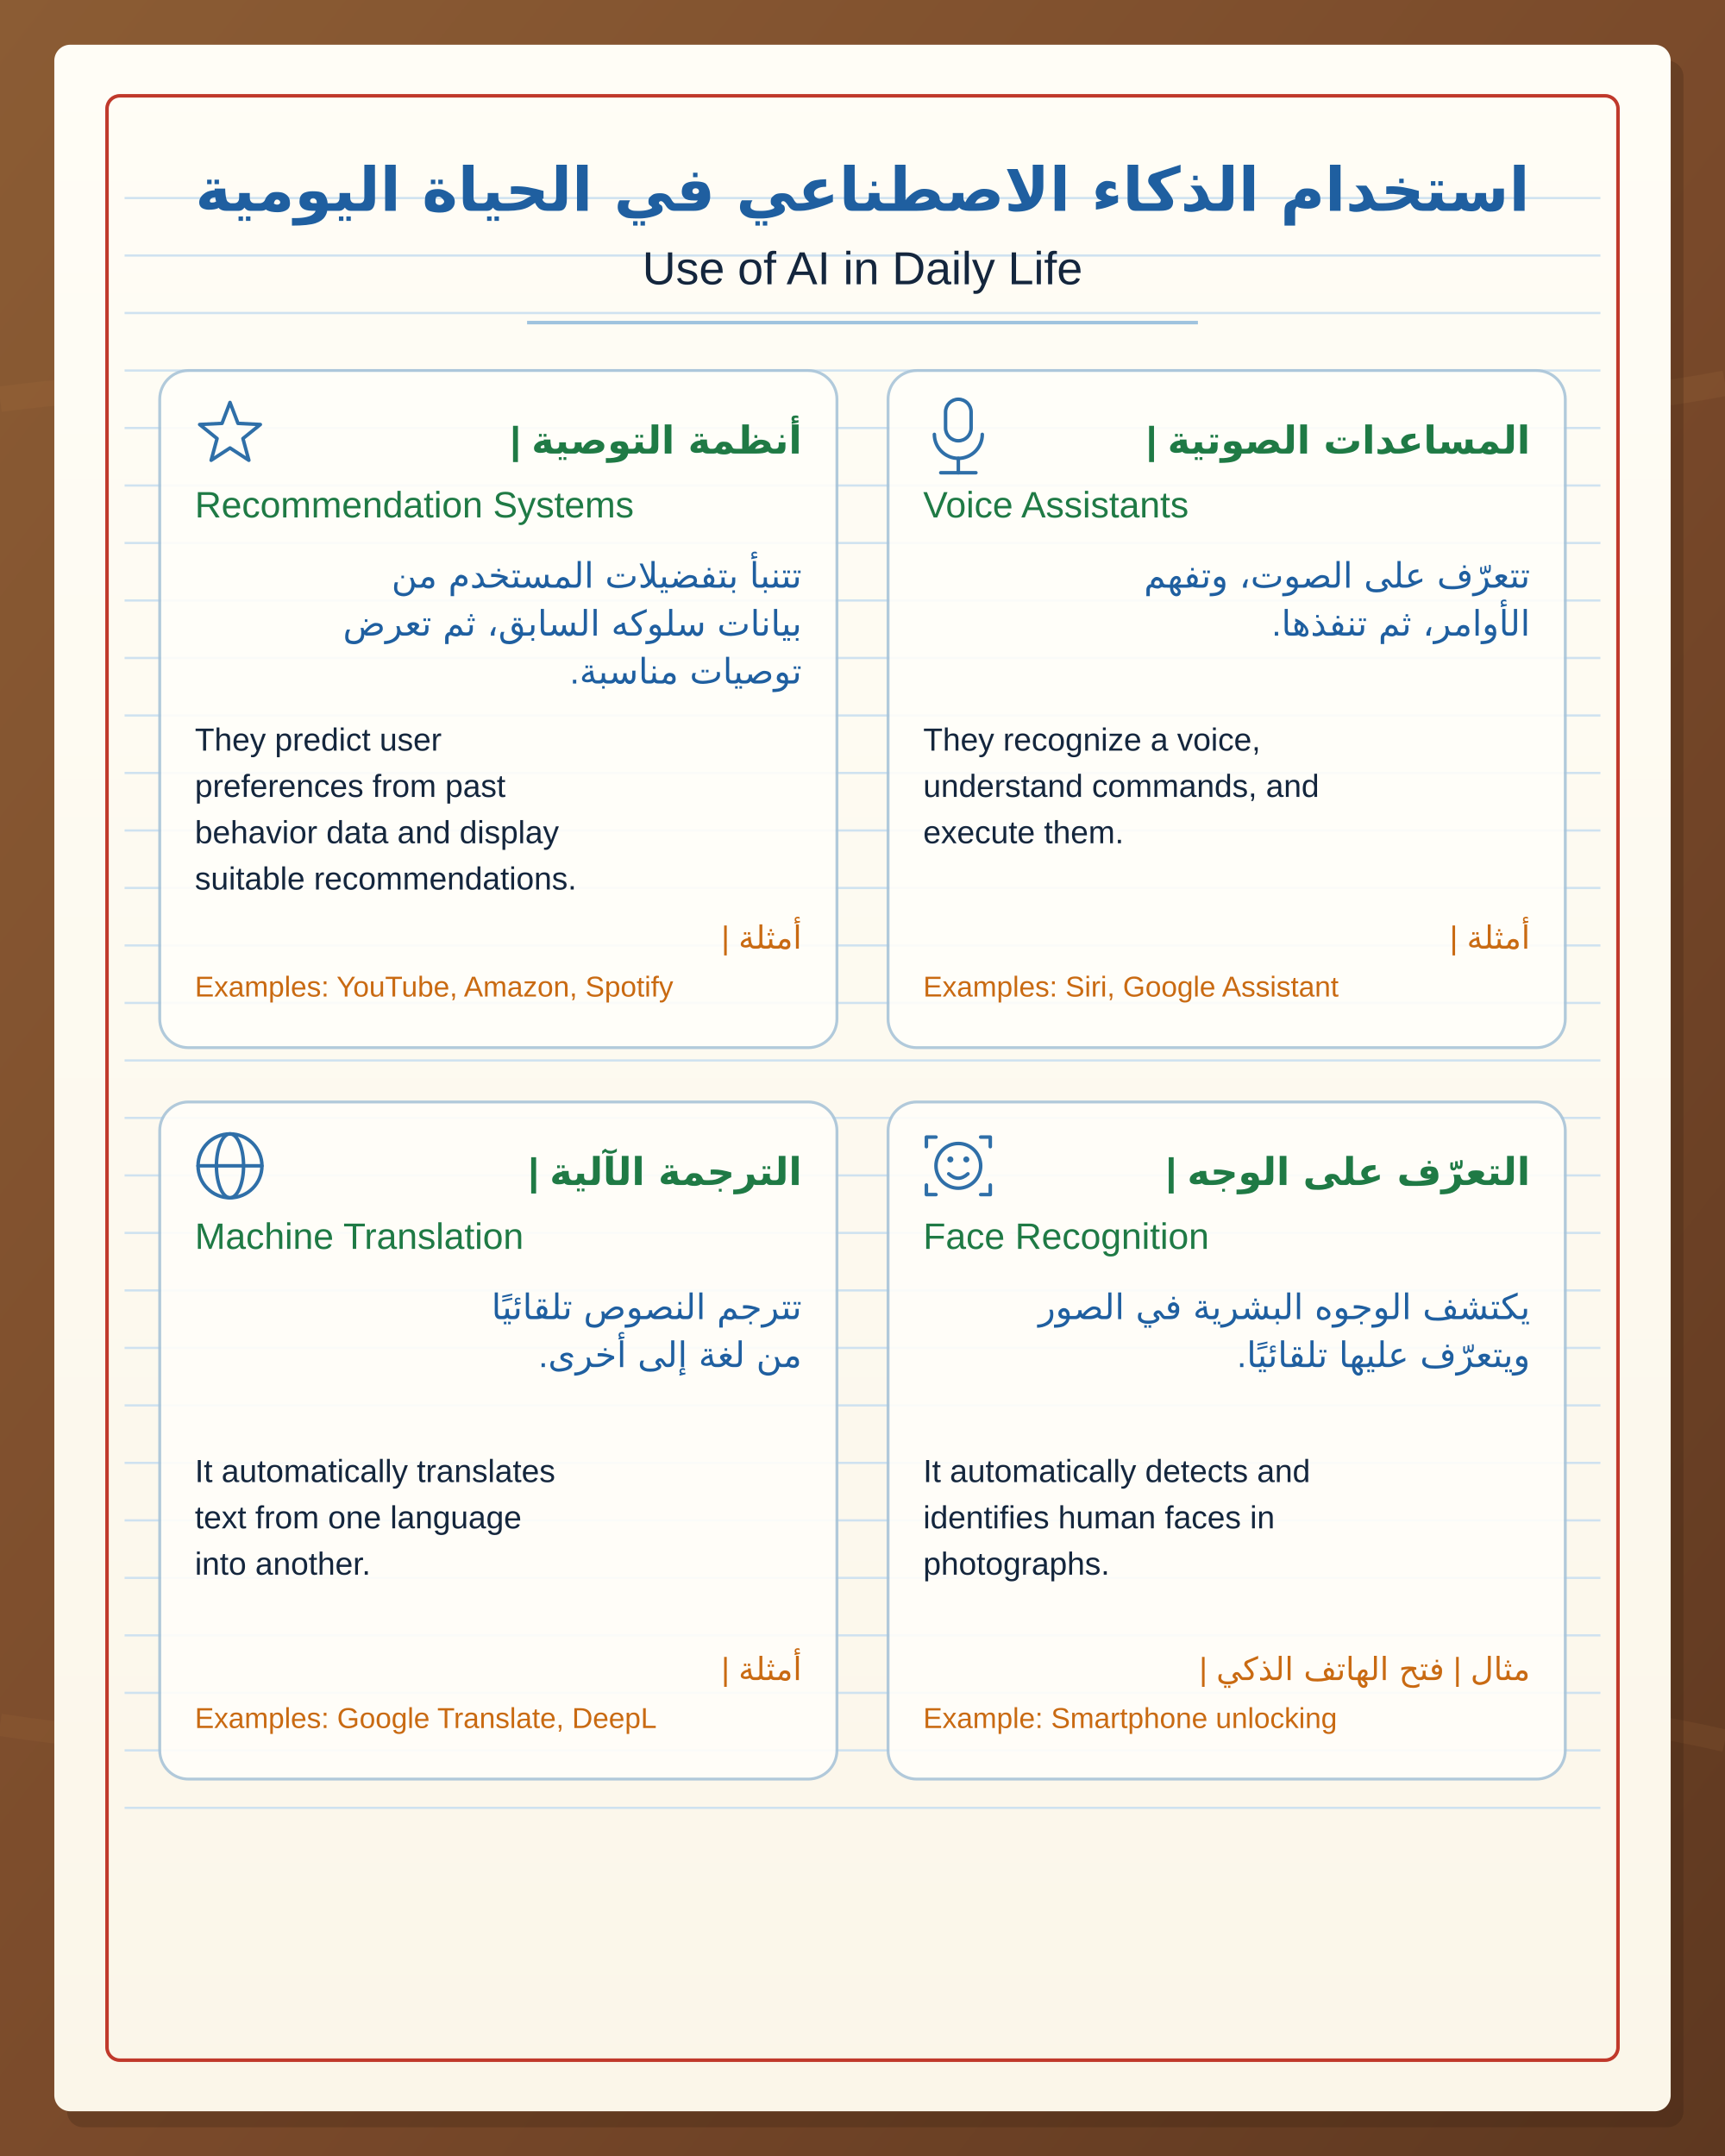
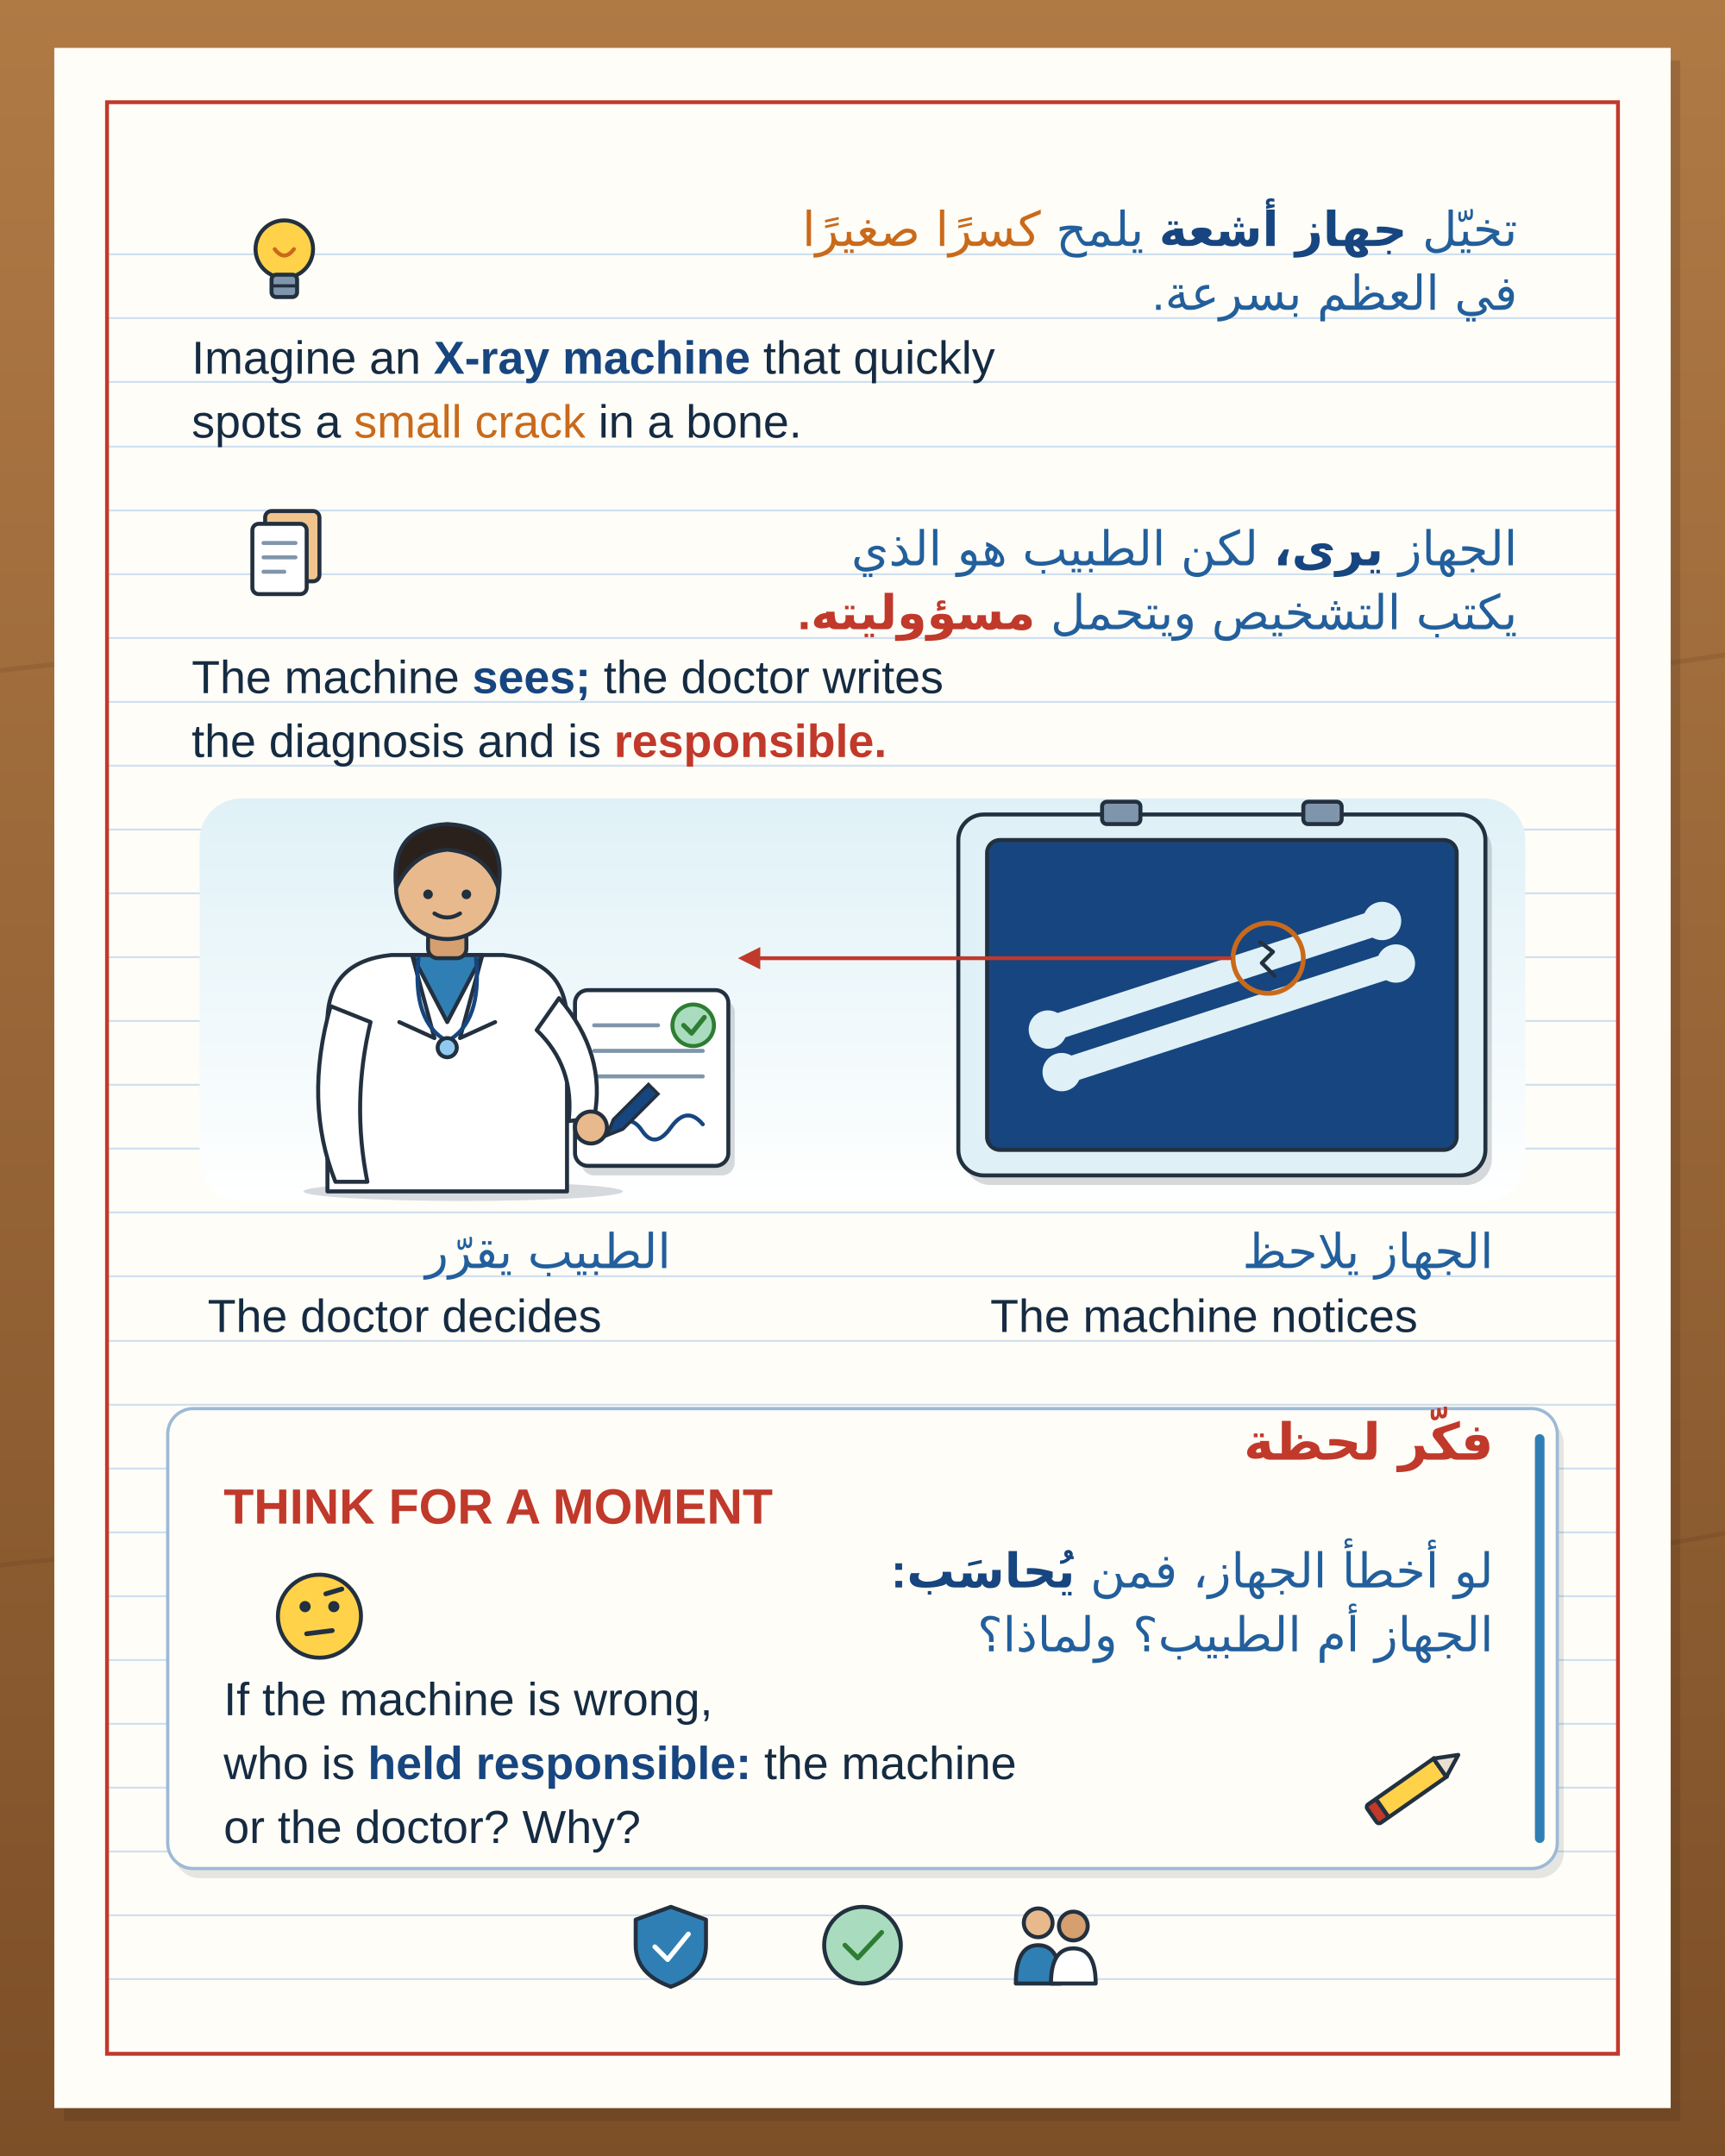
<svg xmlns="http://www.w3.org/2000/svg" width="1080" height="1350" viewBox="0 0 1080 1350" preserveAspectRatio="xMidYMid meet" style="width:100%;height:auto;max-width:1080px;display:block;margin:0 auto;">
  <defs>
-     <linearGradient id="woodGrad" x1="0" y1="0" x2="1" y2="1">
-       <stop offset="0" stop-color="#8b5c34" />
-       <stop offset="0.55" stop-color="#79492a" />
-       <stop offset="1" stop-color="#5e3820" />
+     <linearGradient id="pmDesk" x1="0" y1="0" x2="0" y2="1">
+       <stop offset="0" stop-color="#b07a45" />
+       <stop offset="1" stop-color="#7d4f28" />
    </linearGradient>
-     <linearGradient id="paperGrad" x1="0" y1="0" x2="0" y2="1">
-       <stop offset="0" stop-color="#fffdf6" />
-       <stop offset="1" stop-color="#fbf6e9" />
+     <pattern id="pmRules" x="0" y="120" width="1080" height="40" patternUnits="userSpaceOnUse">
+       <line x1="0" y1="39.5" x2="1080" y2="39.5" stroke="#cfe0f0" stroke-width="1.4" />
+     </pattern>
+   </defs>
+   <rect x="0" y="0" width="1080" height="1350" fill="url(#pmDesk)" />
+   <path d="M0 420 C 300 380, 700 470, 1080 410" fill="none" stroke="#3a2411" stroke-width="3" opacity=".12" />
+   <path d="M0 980 C 350 940, 720 1030, 1080 960" fill="none" stroke="#3a2411" stroke-width="3" opacity=".12" />
+   <rect x="40" y="38" width="1012" height="1290" fill="#3a2411" opacity=".18" />
+   <rect x="34" y="30" width="1012" height="1290" fill="#fffdf7" />
+   <rect x="67" y="120" width="946" height="1152" fill="url(#pmRules)" />
+   <rect x="67" y="64" width="946" height="1222" fill="none" stroke="#c0392b" stroke-width="2.4" />
+   <defs>
+     <linearGradient id="ilBg" x1="0" y1="0" x2="0" y2="1">
+       <stop offset="0" stop-color="#dff1f7" />
+       <stop offset="1" stop-color="#ffffff" />
    </linearGradient>
  </defs>
-   <rect x="0" y="0" width="1080" height="1350" fill="url(#woodGrad)" />
-   <path d="M0 250 C 300 210, 760 300, 1080 240" stroke="#a9713f" stroke-width="16" fill="none" opacity="0.16" />
-   <path d="M0 1080 C 320 1130, 780 1020, 1080 1090" stroke="#a9713f" stroke-width="14" fill="none" opacity="0.13" />
-   <rect x="42" y="38" width="1012" height="1294" rx="10" fill="#2a1608" opacity="0.22" />
-   <rect x="34" y="28" width="1012" height="1294" rx="10" fill="url(#paperGrad)" />
-   <g stroke="#cfe2f0" stroke-width="1.4">
-     <line x1="78" y1="124" x2="1002" y2="124" />
-     <line x1="78" y1="160" x2="1002" y2="160" />
-     <line x1="78" y1="196" x2="1002" y2="196" />
-     <line x1="78" y1="232" x2="1002" y2="232" />
-     <line x1="78" y1="268" x2="1002" y2="268" />
-     <line x1="78" y1="304" x2="1002" y2="304" />
-     <line x1="78" y1="340" x2="1002" y2="340" />
-     <line x1="78" y1="376" x2="1002" y2="376" />
-     <line x1="78" y1="412" x2="1002" y2="412" />
-     <line x1="78" y1="448" x2="1002" y2="448" />
-     <line x1="78" y1="484" x2="1002" y2="484" />
-     <line x1="78" y1="520" x2="1002" y2="520" />
-     <line x1="78" y1="556" x2="1002" y2="556" />
-     <line x1="78" y1="592" x2="1002" y2="592" />
-     <line x1="78" y1="628" x2="1002" y2="628" />
-     <line x1="78" y1="664" x2="1002" y2="664" />
-     <line x1="78" y1="700" x2="1002" y2="700" />
-     <line x1="78" y1="736" x2="1002" y2="736" />
-     <line x1="78" y1="772" x2="1002" y2="772" />
-     <line x1="78" y1="808" x2="1002" y2="808" />
-     <line x1="78" y1="844" x2="1002" y2="844" />
-     <line x1="78" y1="880" x2="1002" y2="880" />
-     <line x1="78" y1="916" x2="1002" y2="916" />
-     <line x1="78" y1="952" x2="1002" y2="952" />
-     <line x1="78" y1="988" x2="1002" y2="988" />
-     <line x1="78" y1="1024" x2="1002" y2="1024" />
-     <line x1="78" y1="1060" x2="1002" y2="1060" />
-     <line x1="78" y1="1096" x2="1002" y2="1096" />
-     <line x1="78" y1="1132" x2="1002" y2="1132" />
+   <rect x="109" y="888" width="870" height="288" rx="16" fill="#22303f" opacity=".12" />
+   <rect x="105" y="882" width="870" height="288" rx="16" fill="#fffdf7" stroke="#9db9d6" stroke-width="2" />
+   <rect x="961" y="898" width="6" height="256" rx="3" fill="#2f7fb5" />
+   <g transform="translate(150 134)">
+     <circle cx="28" cy="22" r="18" fill="#ffd24a" stroke="#22303f" stroke-width="2.5" />
+     <path d="M22 22 Q28 30 34 22" fill="none" stroke="#c96a1b" stroke-width="2.5" stroke-linecap="round" />
+     <rect x="20" y="38" width="16" height="14" rx="3" fill="#7f95ab" stroke="#22303f" stroke-width="2.5" />
+     <line x1="20" y1="45" x2="36" y2="45" stroke="#22303f" stroke-width="2" />
  </g>
-   <rect x="67" y="60" width="946" height="1230" rx="8" fill="none" stroke="#c0392b" stroke-width="2.2" />
-   <rect x="100" y="232" width="424" height="424" rx="18" fill="#fffefa" opacity="0.9" stroke="#a9c4d8" stroke-width="1.8" />
-   <rect x="556" y="232" width="424" height="424" rx="18" fill="#fffefa" opacity="0.9" stroke="#a9c4d8" stroke-width="1.8" />
-   <rect x="100" y="690" width="424" height="424" rx="18" fill="#fffefa" opacity="0.9" stroke="#a9c4d8" stroke-width="1.8" />
-   <rect x="556" y="690" width="424" height="424" rx="18" fill="#fffefa" opacity="0.9" stroke="#a9c4d8" stroke-width="1.8" />
-   <line x1="330" y1="202" x2="750" y2="202" stroke="#9fc3de" stroke-width="2.2" />
-   <g fill="none" stroke="#2f6fa8" stroke-width="2.2" stroke-linecap="round" stroke-linejoin="round">
-     <polygon points="144,252 149,265.1 163,265.8 152.1,274.6 155.8,288.2 144,280.5 132.2,288.2 135.9,274.6 125,265.8 139,265.1" />
-     <rect x="592" y="250" width="16" height="26" rx="8" />
-     <path d="M585 272 A15 15 0 0 0 615 272" />
-     <path d="M600 287 V296" />
-     <path d="M589 296 H611" />
-     <circle cx="144" cy="730" r="20" />
-     <ellipse cx="144" cy="730" rx="8.5" ry="20" />
-     <path d="M124 730 H164" />
-     <circle cx="600" cy="730" r="14" />
-     <path d="M594 735 Q600 740.5 606 735" />
-     <path d="M580 718 V712 H586" />
-     <path d="M614 712 H620 V718" />
-     <path d="M580 742 V748 H586" />
-     <path d="M614 748 H620 V742" />
+   <g transform="translate(150 316)">
+     <rect x="16" y="4" width="34" height="44" rx="4" fill="#f0c48c" stroke="#22303f" stroke-width="2.5" />
+     <rect x="8" y="12" width="34" height="44" rx="4" fill="#ffffff" stroke="#22303f" stroke-width="2.5" />
+     <line x1="15" y1="24" x2="35" y2="24" stroke="#7f95ab" stroke-width="2.5" stroke-linecap="round" />
+     <line x1="15" y1="33" x2="35" y2="33" stroke="#7f95ab" stroke-width="2.5" stroke-linecap="round" />
+     <line x1="15" y1="42" x2="28" y2="42" stroke="#7f95ab" stroke-width="2.5" stroke-linecap="round" />
  </g>
-   <g fill="#2f6fa8" stroke="none">
-     <circle cx="595" cy="726" r="1.9" />
-     <circle cx="605" cy="726" r="1.9" />
+   <g>
+     <rect x="125" y="500" width="830" height="252" rx="26" fill="url(#ilBg)" />
+     <rect x="604" y="516" width="330" height="226" rx="16" fill="#22303f" opacity=".18" />
+     <rect x="600" y="510" width="330" height="226" rx="16" fill="#dff1f7" stroke="#22303f" stroke-width="2.5" />
+     <rect x="618" y="526" width="294" height="194" rx="8" fill="#17457f" stroke="#22303f" stroke-width="2.5" />
+     <rect x="690" y="502" width="24" height="14" rx="3" fill="#7f95ab" stroke="#22303f" stroke-width="2.5" />
+     <rect x="816" y="502" width="24" height="14" rx="3" fill="#7f95ab" stroke="#22303f" stroke-width="2.5" />
+     <g transform="translate(765 624) rotate(-18)">
+       <rect x="-110" y="-22" width="220" height="16" rx="8" fill="#dff1f7" />
+       <rect x="-110" y="6" width="220" height="16" rx="8" fill="#dff1f7" />
+       <circle cx="-110" cy="-14" r="12" fill="#dff1f7" />
+       <circle cx="110" cy="-14" r="12" fill="#dff1f7" />
+       <circle cx="-110" cy="14" r="12" fill="#dff1f7" />
+       <circle cx="110" cy="14" r="12" fill="#dff1f7" />
+     </g>
+     <polyline points="789,590 797,596 790,603 798,611" fill="none" stroke="#22303f" stroke-width="2.5" stroke-linecap="round" stroke-linejoin="round" />
+     <circle cx="794" cy="600" r="22" fill="none" stroke="#c96a1b" stroke-width="3" />
+     <line x1="770" y1="600" x2="474" y2="600" stroke="#c0392b" stroke-width="2.4" stroke-linecap="round" />
+     <polygon points="462,600 476,593 476,607" fill="#c0392b" />
+     <ellipse cx="290" cy="746" rx="100" ry="6" fill="#22303f" opacity=".18" />
+     <path d="M205 746 L205 640 Q205 602 245 598 L315 598 Q355 602 355 640 L355 746 Z" fill="#ffffff" stroke="#22303f" stroke-width="2.5" stroke-linejoin="round" />
+     <path d="M258 598 L280 640 L302 598 Z" fill="#2f7fb5" stroke="#22303f" stroke-width="2.5" stroke-linejoin="round" />
+     <path d="M258 598 L272 650 L250 640" fill="none" stroke="#22303f" stroke-width="2.5" stroke-linecap="round" stroke-linejoin="round" />
+     <path d="M302 598 L288 650 L310 640" fill="none" stroke="#22303f" stroke-width="2.5" stroke-linecap="round" stroke-linejoin="round" />
+     <rect x="268" y="582" width="24" height="18" rx="6" fill="#d59f6f" stroke="#22303f" stroke-width="2.5" />
+     <path d="M262 600 Q258 640 280 652 Q302 640 298 600" fill="none" stroke="#17457f" stroke-width="2.5" stroke-linecap="round" />
+     <circle cx="280" cy="656" r="6" fill="#8fc9f2" stroke="#22303f" stroke-width="2.5" />
+     <path d="M207 630 Q190 690 210 740 L230 740 Q220 690 232 640 Z" fill="#ffffff" stroke="#22303f" stroke-width="2.5" stroke-linejoin="round" />
+     <circle cx="280" cy="556" r="32" fill="#e8b98d" stroke="#22303f" stroke-width="2.5" />
+     <path d="M248 556 Q244 518 280 516 Q318 518 312 556 Q304 534 280 532 Q258 534 248 556 Z" fill="#2b211c" stroke="#22303f" stroke-width="2.5" stroke-linejoin="round" />
+     <circle cx="268" cy="560" r="3" fill="#22303f" />
+     <circle cx="292" cy="560" r="3" fill="#22303f" />
+     <path d="M272 572 Q280 577 288 572" fill="none" stroke="#22303f" stroke-width="2.5" stroke-linecap="round" />
+     <rect x="364" y="626" width="96" height="110" rx="8" fill="#22303f" opacity=".18" />
+     <rect x="360" y="620" width="96" height="110" rx="8" fill="#ffffff" stroke="#22303f" stroke-width="2.5" />
+     <line x1="372" y1="642" x2="412" y2="642" stroke="#7f95ab" stroke-width="2.5" stroke-linecap="round" />
+     <line x1="372" y1="658" x2="440" y2="658" stroke="#7f95ab" stroke-width="2.5" stroke-linecap="round" />
+     <line x1="372" y1="674" x2="440" y2="674" stroke="#7f95ab" stroke-width="2.5" stroke-linecap="round" />
+     <circle cx="434" cy="642" r="13" fill="#a9dcbe" stroke="#2e7d32" stroke-width="2.5" />
+     <path d="M428 642 L433 647 L441 637" fill="none" stroke="#2e7d32" stroke-width="3" stroke-linecap="round" stroke-linejoin="round" />
+     <path d="M384 708 Q394 696 402 708 T420 706 T440 704" fill="none" stroke="#17457f" stroke-width="2.5" stroke-linecap="round" />
+     <path d="M350 625 Q380 660 372 700 L356 702 Q360 668 336 645 Z" fill="#ffffff" stroke="#22303f" stroke-width="2.5" stroke-linejoin="round" />
+     <polygon points="380,711 384,701 406,679 412,685 390,707" fill="#17457f" stroke="#22303f" stroke-width="2" />
+     <circle cx="370" cy="706" r="10" fill="#e8b98d" stroke="#22303f" stroke-width="2.5" />
  </g>
-   <text x="540" y="132" direction="rtl" unicode-bidi="plaintext" text-anchor="middle" font-family="Tahoma, Arial, Segoe UI, sans-serif" font-size="38" font-weight="bold" fill="#1f5fa0">استخدام الذكاء الاصطناعي في الحياة اليومية</text>
-   <text x="540" y="178" direction="ltr" unicode-bidi="plaintext" text-anchor="middle" font-family="Segoe Print, Comic Sans MS, Arial, sans-serif" font-size="29" fill="#14263d">Use of AI in Daily Life</text>
-   <text x="502" y="284" direction="rtl" unicode-bidi="plaintext" text-anchor="start" font-family="Tahoma, Arial, Segoe UI, sans-serif" font-size="24" font-weight="bold" fill="#1f7a45">أنظمة التوصية |</text>
-   <text x="122" y="324" direction="ltr" unicode-bidi="plaintext" text-anchor="start" font-family="Segoe Print, Comic Sans MS, Arial, sans-serif" font-size="23" fill="#1f7a45">Recommendation Systems</text>
-   <text x="502" y="368" direction="rtl" unicode-bidi="plaintext" text-anchor="start" font-family="Tahoma, Arial, Segoe UI, sans-serif" font-size="22" fill="#1f5fa0">
-     <tspan x="502" dy="0">تتنبأ بتفضيلات المستخدم من</tspan>
-     <tspan x="502" dy="30">بيانات سلوكه السابق، ثم تعرض</tspan>
-     <tspan x="502" dy="30">توصيات مناسبة.</tspan>
+   <g transform="translate(200 1012)">
+     <circle cx="0" cy="0" r="26" fill="#ffd24a" stroke="#22303f" stroke-width="2.5" />
+     <circle cx="-9" cy="-6" r="3.5" fill="#22303f" />
+     <circle cx="9" cy="-6" r="3.5" fill="#22303f" />
+     <path d="M -8 11 L 8 9" fill="none" stroke="#22303f" stroke-width="3" stroke-linecap="round" />
+     <path d="M 4 -14 L 14 -17" fill="none" stroke="#22303f" stroke-width="3" stroke-linecap="round" />
+   </g>
+   <g transform="translate(850 1110) rotate(-35)">
+     <rect x="-8" y="20" width="8" height="14" rx="2" fill="#c0392b" stroke="#22303f" stroke-width="2.5" />
+     <rect x="0" y="20" width="44" height="14" fill="#ffd24a" stroke="#22303f" stroke-width="2.5" />
+     <polygon points="44,20 58,27 44,34" fill="#e8dfd1" stroke="#22303f" stroke-width="2.5" stroke-linejoin="round" />
+   </g>
+   <g transform="translate(392 1190)">
+     <path d="M28 4 L50 12 L50 28 Q50 46 28 54 Q6 46 6 28 L6 12 Z" fill="#2f7fb5" stroke="#22303f" stroke-width="2.5" stroke-linejoin="round" />
+     <path d="M18 29 L26 37 L39 21" fill="none" stroke="#ffffff" stroke-width="3" stroke-linecap="round" stroke-linejoin="round" />
+   </g>
+   <g transform="translate(512 1190)">
+     <circle cx="28" cy="28" r="24" fill="#a9dcbe" stroke="#22303f" stroke-width="2.5" />
+     <path d="M17 28 L25 36 L40 20" fill="none" stroke="#2e7d32" stroke-width="3" stroke-linecap="round" stroke-linejoin="round" />
+   </g>
+   <g transform="translate(632 1190)">
+     <circle cx="18" cy="14" r="9" fill="#e8b98d" stroke="#22303f" stroke-width="2.5" />
+     <path d="M4 52 Q4 28 18 28 Q32 28 32 52 Z" fill="#2f7fb5" stroke="#22303f" stroke-width="2.5" stroke-linejoin="round" />
+     <circle cx="40" cy="16" r="9" fill="#d59f6f" stroke="#22303f" stroke-width="2.5" />
+     <path d="M26 52 Q26 30 40 30 Q54 30 54 52 Z" fill="#ffffff" stroke="#22303f" stroke-width="2.5" stroke-linejoin="round" />
+   </g>
+   <text x="950" y="154" direction="rtl" unicode-bidi="plaintext" text-anchor="start" font-family="Tahoma, Arial, Segoe UI, sans-serif" font-size="30" fill="#225f9c">
+     <tspan x="950" dy="0">تخيّل <tspan font-weight="bold" fill="#17457f">جهاز أشعة</tspan> يلمح <tspan fill="#c96a1b">كسرًا صغيرًا</tspan>
+     </tspan>
+     <tspan x="950" dy="40">في العظم بسرعة.</tspan>
  </text>
-   <text x="122" y="470" direction="ltr" unicode-bidi="plaintext" text-anchor="start" font-family="Segoe Print, Comic Sans MS, Arial, sans-serif" font-size="20" fill="#14263d">
-     <tspan x="122" dy="0">They predict user</tspan>
-     <tspan x="122" dy="29">preferences from past</tspan>
-     <tspan x="122" dy="29">behavior data and display</tspan>
-     <tspan x="122" dy="29">suitable recommendations.</tspan>
+   <text x="120" y="234" direction="ltr" unicode-bidi="plaintext" text-anchor="start" font-family="Segoe Print, Comic Sans MS, Arial, sans-serif" font-size="29" fill="#152b42">
+     <tspan x="120" dy="0">Imagine an <tspan font-weight="bold" fill="#17457f">X-ray machine</tspan> that quickly</tspan>
+     <tspan x="120" dy="40">spots a <tspan fill="#c96a1b">small crack</tspan> in a bone.</tspan>
  </text>
-   <text x="502" y="594" direction="rtl" unicode-bidi="plaintext" text-anchor="start" font-family="Tahoma, Arial, Segoe UI, sans-serif" font-size="20" fill="#c96a12">أمثلة |</text>
-   <text x="122" y="624" direction="ltr" unicode-bidi="plaintext" text-anchor="start" font-family="Segoe Print, Comic Sans MS, Arial, sans-serif" font-size="18" fill="#c96a12">Examples: YouTube, Amazon, Spotify</text>
-   <text x="958" y="284" direction="rtl" unicode-bidi="plaintext" text-anchor="start" font-family="Tahoma, Arial, Segoe UI, sans-serif" font-size="24" font-weight="bold" fill="#1f7a45">المساعدات الصوتية |</text>
-   <text x="578" y="324" direction="ltr" unicode-bidi="plaintext" text-anchor="start" font-family="Segoe Print, Comic Sans MS, Arial, sans-serif" font-size="23" fill="#1f7a45">Voice Assistants</text>
-   <text x="958" y="368" direction="rtl" unicode-bidi="plaintext" text-anchor="start" font-family="Tahoma, Arial, Segoe UI, sans-serif" font-size="22" fill="#1f5fa0">
-     <tspan x="958" dy="0">تتعرّف على الصوت، وتفهم</tspan>
-     <tspan x="958" dy="30">الأوامر، ثم تنفذها.</tspan>
+   <text x="950" y="354" direction="rtl" unicode-bidi="plaintext" text-anchor="start" font-family="Tahoma, Arial, Segoe UI, sans-serif" font-size="30" fill="#225f9c">
+     <tspan x="950" dy="0">الجهاز <tspan font-weight="bold" fill="#17457f">يرى،</tspan> لكن الطبيب هو الذي</tspan>
+     <tspan x="950" dy="40">يكتب التشخيص ويتحمل <tspan font-weight="bold" fill="#c0392b">مسؤوليته.</tspan>
+     </tspan>
  </text>
-   <text x="578" y="470" direction="ltr" unicode-bidi="plaintext" text-anchor="start" font-family="Segoe Print, Comic Sans MS, Arial, sans-serif" font-size="20" fill="#14263d">
-     <tspan x="578" dy="0">They recognize a voice,</tspan>
-     <tspan x="578" dy="29">understand commands, and</tspan>
-     <tspan x="578" dy="29">execute them.</tspan>
+   <text x="120" y="434" direction="ltr" unicode-bidi="plaintext" text-anchor="start" font-family="Segoe Print, Comic Sans MS, Arial, sans-serif" font-size="29" fill="#152b42">
+     <tspan x="120" dy="0">The machine <tspan font-weight="bold" fill="#17457f">sees;</tspan> the doctor writes</tspan>
+     <tspan x="120" dy="40">the diagnosis and is <tspan font-weight="bold" fill="#c0392b">responsible.</tspan>
+     </tspan>
  </text>
-   <text x="958" y="594" direction="rtl" unicode-bidi="plaintext" text-anchor="start" font-family="Tahoma, Arial, Segoe UI, sans-serif" font-size="20" fill="#c96a12">أمثلة |</text>
-   <text x="578" y="624" direction="ltr" unicode-bidi="plaintext" text-anchor="start" font-family="Segoe Print, Comic Sans MS, Arial, sans-serif" font-size="18" fill="#c96a12">Examples: Siri, Google Assistant</text>
-   <text x="502" y="742" direction="rtl" unicode-bidi="plaintext" text-anchor="start" font-family="Tahoma, Arial, Segoe UI, sans-serif" font-size="24" font-weight="bold" fill="#1f7a45">الترجمة الآلية |</text>
-   <text x="122" y="782" direction="ltr" unicode-bidi="plaintext" text-anchor="start" font-family="Segoe Print, Comic Sans MS, Arial, sans-serif" font-size="23" fill="#1f7a45">Machine Translation</text>
-   <text x="502" y="826" direction="rtl" unicode-bidi="plaintext" text-anchor="start" font-family="Tahoma, Arial, Segoe UI, sans-serif" font-size="22" fill="#1f5fa0">
-     <tspan x="502" dy="0">تترجم النصوص تلقائيًا</tspan>
-     <tspan x="502" dy="30">من لغة إلى أخرى.</tspan>
+   <text x="935" y="794" direction="rtl" unicode-bidi="plaintext" text-anchor="start" font-family="Tahoma, Arial, Segoe UI, sans-serif" font-size="30" fill="#225f9c">الجهاز يلاحظ</text>
+   <text x="620" y="834" direction="ltr" unicode-bidi="plaintext" text-anchor="start" font-family="Segoe Print, Comic Sans MS, Arial, sans-serif" font-size="29" fill="#152b42">The machine notices</text>
+   <text x="420" y="794" direction="rtl" unicode-bidi="plaintext" text-anchor="start" font-family="Tahoma, Arial, Segoe UI, sans-serif" font-size="30" fill="#225f9c">الطبيب يقرّر</text>
+   <text x="130" y="834" direction="ltr" unicode-bidi="plaintext" text-anchor="start" font-family="Segoe Print, Comic Sans MS, Arial, sans-serif" font-size="29" fill="#152b42">The doctor decides</text>
+   <text x="935" y="914" direction="rtl" unicode-bidi="plaintext" text-anchor="start" font-family="Tahoma, Arial, Segoe UI, sans-serif" font-size="32" font-weight="bold" fill="#c0392b">فكّر لحظة</text>
+   <text x="140" y="954" direction="ltr" unicode-bidi="plaintext" text-anchor="start" font-family="Segoe Print, Comic Sans MS, Arial, sans-serif" font-size="31" font-weight="bold" fill="#c0392b">THINK FOR A MOMENT</text>
+   <text x="935" y="994" direction="rtl" unicode-bidi="plaintext" text-anchor="start" font-family="Tahoma, Arial, Segoe UI, sans-serif" font-size="30" fill="#225f9c">
+     <tspan x="935" dy="0">لو أخطأ الجهاز، فمن <tspan font-weight="bold" fill="#17457f">يُحاسَب:</tspan>
+     </tspan>
+     <tspan x="935" dy="40">الجهاز أم الطبيب؟ ولماذا؟</tspan>
  </text>
-   <text x="122" y="928" direction="ltr" unicode-bidi="plaintext" text-anchor="start" font-family="Segoe Print, Comic Sans MS, Arial, sans-serif" font-size="20" fill="#14263d">
-     <tspan x="122" dy="0">It automatically translates</tspan>
-     <tspan x="122" dy="29">text from one language</tspan>
-     <tspan x="122" dy="29">into another.</tspan>
+   <text x="140" y="1074" direction="ltr" unicode-bidi="plaintext" text-anchor="start" font-family="Segoe Print, Comic Sans MS, Arial, sans-serif" font-size="29" fill="#152b42">
+     <tspan x="140" dy="0">If the machine is wrong,</tspan>
+     <tspan x="140" dy="40">who is <tspan font-weight="bold" fill="#17457f">held responsible:</tspan> the machine</tspan>
+     <tspan x="140" dy="40">or the doctor? Why?</tspan>
  </text>
-   <text x="502" y="1052" direction="rtl" unicode-bidi="plaintext" text-anchor="start" font-family="Tahoma, Arial, Segoe UI, sans-serif" font-size="20" fill="#c96a12">أمثلة |</text>
-   <text x="122" y="1082" direction="ltr" unicode-bidi="plaintext" text-anchor="start" font-family="Segoe Print, Comic Sans MS, Arial, sans-serif" font-size="18" fill="#c96a12">Examples: Google Translate, DeepL</text>
-   <text x="958" y="742" direction="rtl" unicode-bidi="plaintext" text-anchor="start" font-family="Tahoma, Arial, Segoe UI, sans-serif" font-size="24" font-weight="bold" fill="#1f7a45">التعرّف على الوجه |</text>
-   <text x="578" y="782" direction="ltr" unicode-bidi="plaintext" text-anchor="start" font-family="Segoe Print, Comic Sans MS, Arial, sans-serif" font-size="23" fill="#1f7a45">Face Recognition</text>
-   <text x="958" y="826" direction="rtl" unicode-bidi="plaintext" text-anchor="start" font-family="Tahoma, Arial, Segoe UI, sans-serif" font-size="22" fill="#1f5fa0">
-     <tspan x="958" dy="0">يكتشف الوجوه البشرية في الصور</tspan>
-     <tspan x="958" dy="30">ويتعرّف عليها تلقائيًا.</tspan>
-   </text>
-   <text x="578" y="928" direction="ltr" unicode-bidi="plaintext" text-anchor="start" font-family="Segoe Print, Comic Sans MS, Arial, sans-serif" font-size="20" fill="#14263d">
-     <tspan x="578" dy="0">It automatically detects and</tspan>
-     <tspan x="578" dy="29">identifies human faces in</tspan>
-     <tspan x="578" dy="29">photographs.</tspan>
-   </text>
-   <text x="958" y="1052" direction="rtl" unicode-bidi="plaintext" text-anchor="start" font-family="Tahoma, Arial, Segoe UI, sans-serif" font-size="20" fill="#c96a12">مثال | فتح الهاتف الذكي |</text>
-   <text x="578" y="1082" direction="ltr" unicode-bidi="plaintext" text-anchor="start" font-family="Segoe Print, Comic Sans MS, Arial, sans-serif" font-size="18" fill="#c96a12">Example: Smartphone unlocking</text>
</svg>
